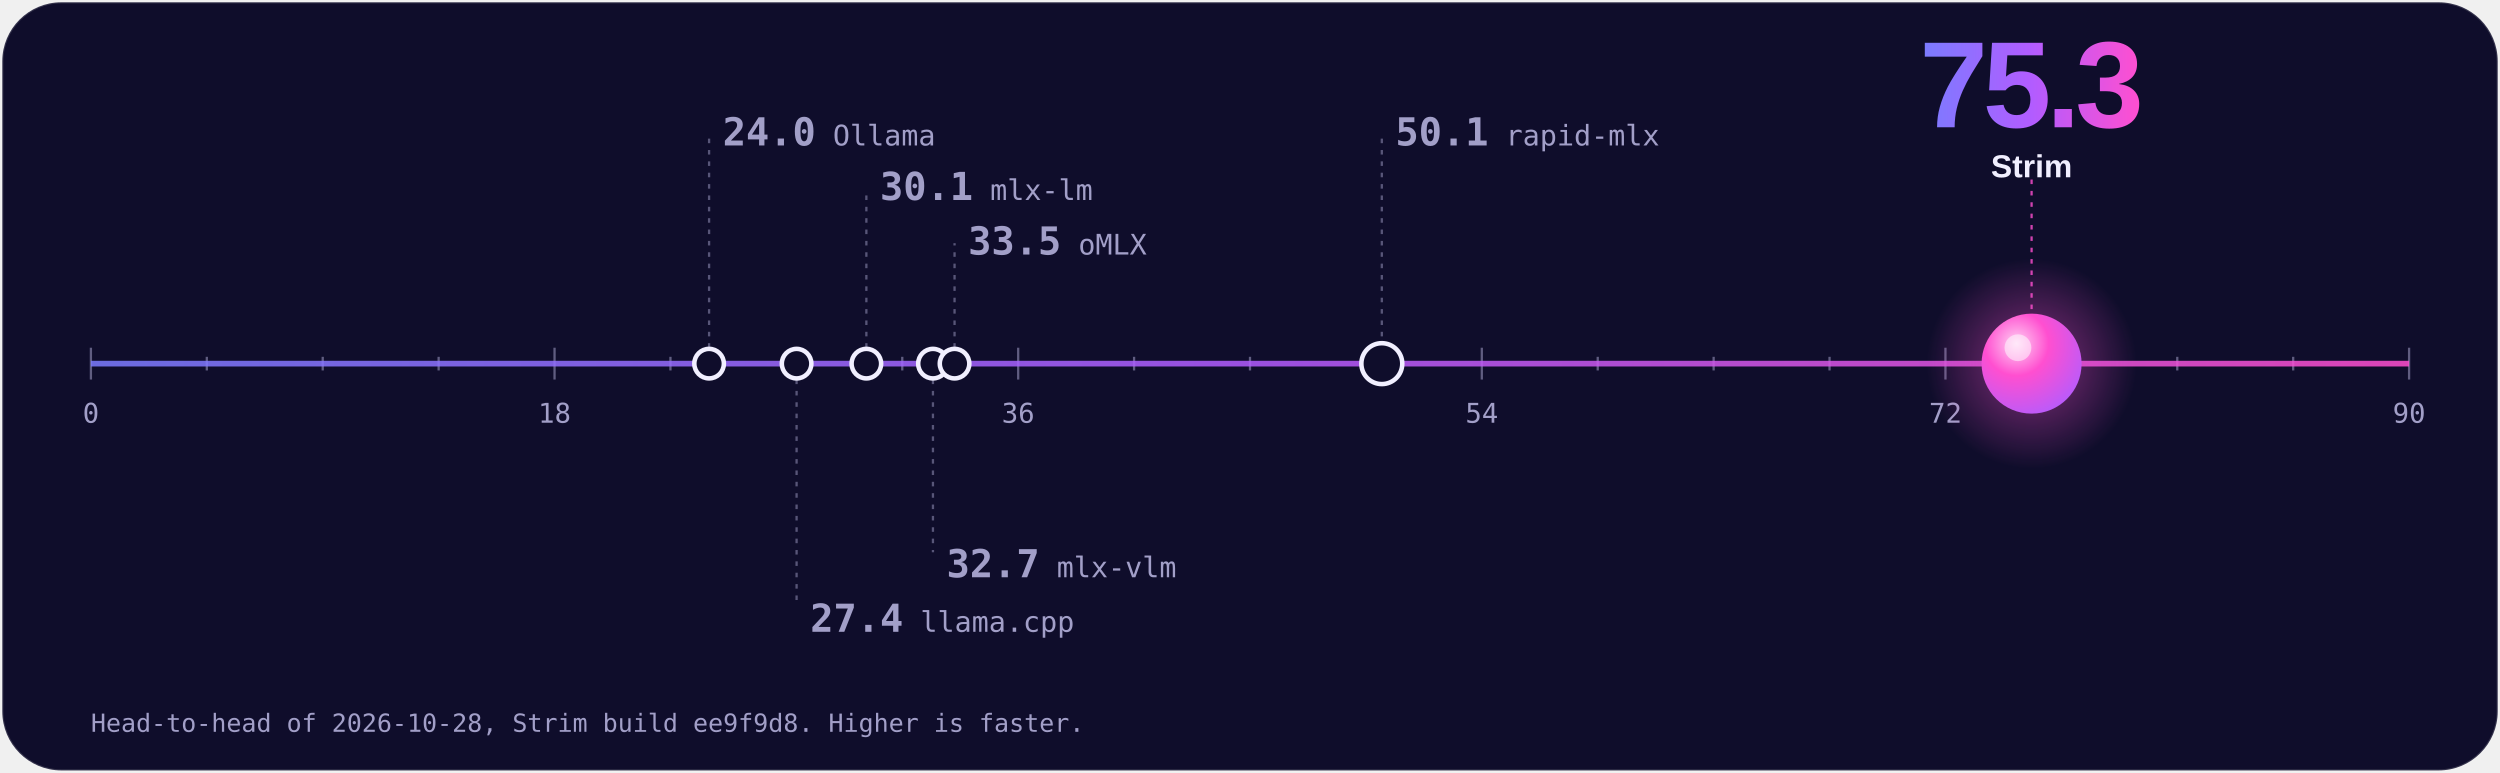
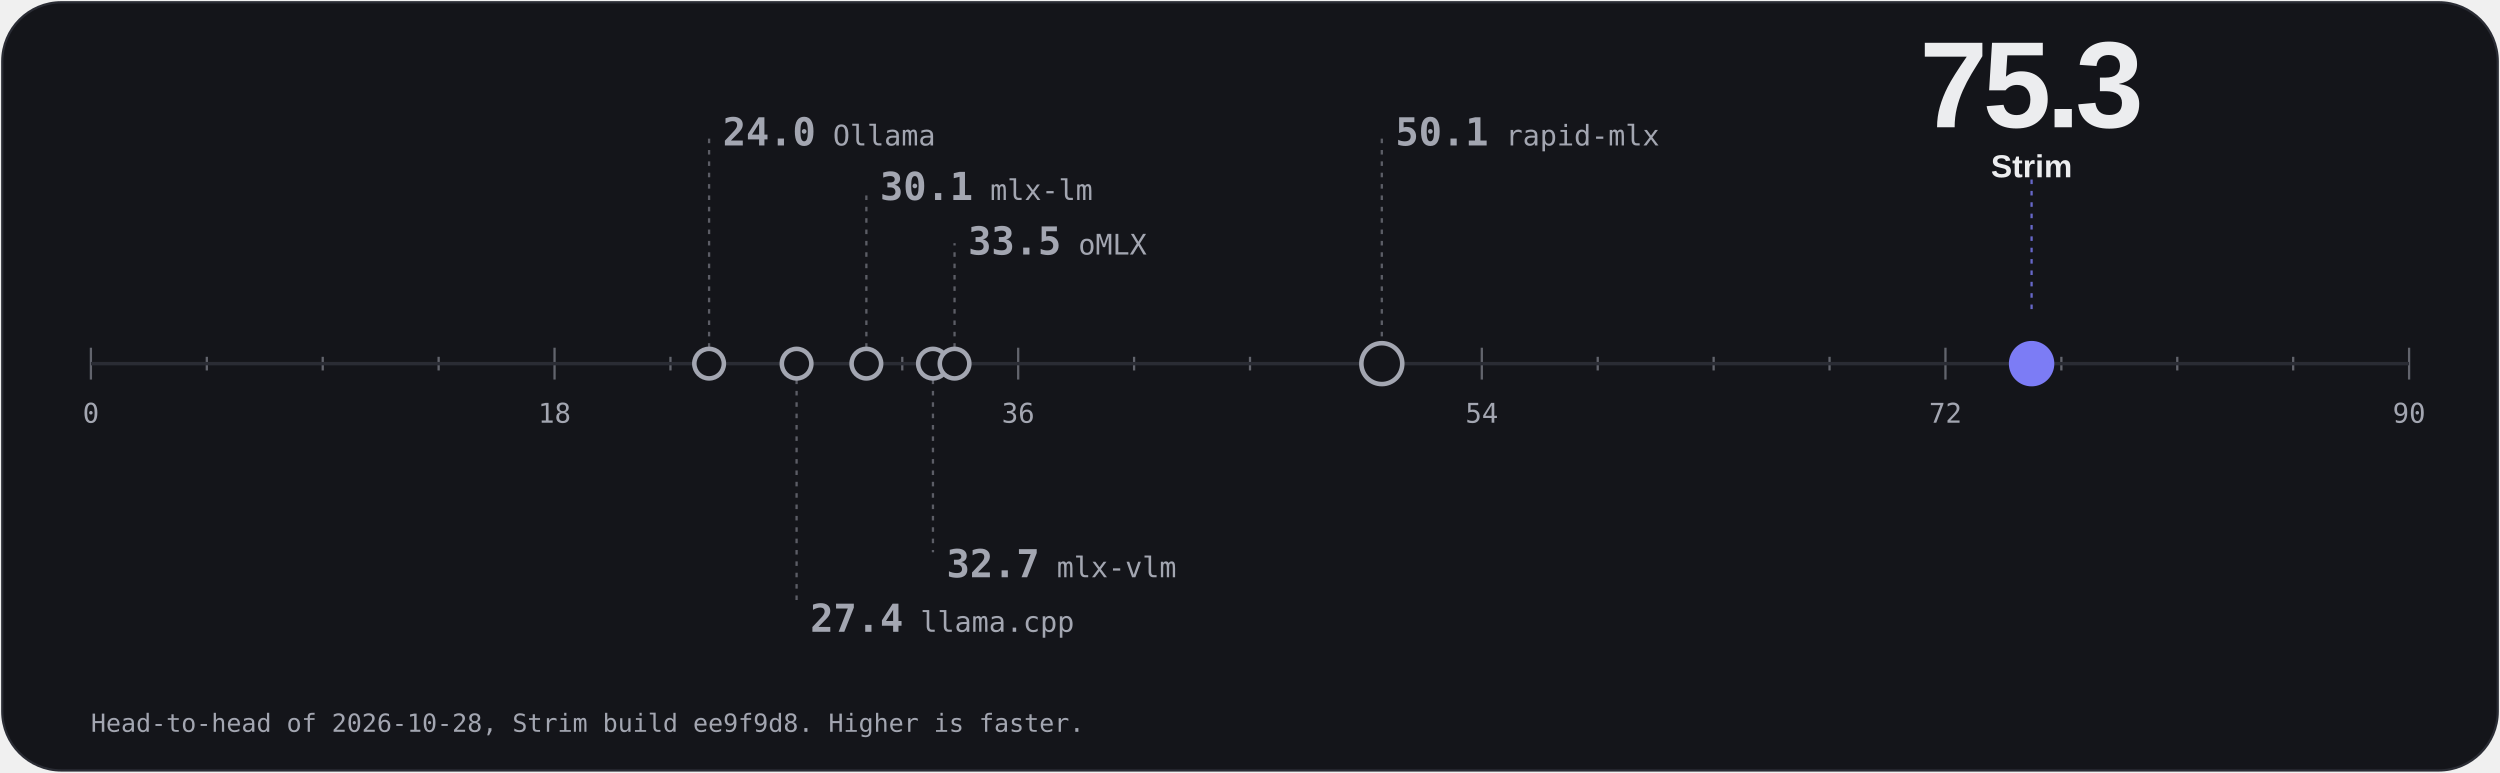
<svg xmlns="http://www.w3.org/2000/svg" class="hv nl vw" viewBox="0 40 1100 340" role="img" aria-labelledby="nls-t nls-d" width="1100" height="340">
-   <style>.hv text{font:12px -apple-system,"Helvetica Neue",Arial,system-ui,sans-serif;fill:#F1EFFF}
+   <style>.hv text{font:12px -apple-system,"Helvetica Neue",Arial,system-ui,sans-serif;fill:#ECEDEF}
.hv .mo{font-family:ui-monospace,SFMono-Regular,Menlo,Consolas,monospace}
- .hv .m{fill:#A29FC8}.hv .b{font-weight:700}.hv .s{font-size:10.5px}.hv .c{text-anchor:middle}.hv .e{text-anchor:end}
- .hv .bg{fill:#0F0D2B;stroke:rgba(255,255,255,.16)}.hv .hl{fill:#181640}.hv .g{stroke:rgba(255,255,255,.16);stroke-width:1;fill:none}.hv .d{stroke-dasharray:3 3}
- .hv .bd{fill:rgba(255,255,255,.16);opacity:.5}.hv .o{stroke:#F1EFFF;stroke-width:1.3}
- .hv .fg{fill:#F1EFFF}.hv .fs{fill:#FF4FD0}.hv .fr{fill:#7C7BFF}.hv .fv{fill:#B7B4E0}.hv .fq{fill:#FFB454}.hv .fp{fill:#5CC8FF}
- .hv .ls{stroke:#FF4FD0}.hv .lr{stroke:#7C7BFF;stroke-width:1.6}.hv .lv{stroke:#B7B4E0;stroke-width:1.6}.hv .lq{stroke:#FFB454;stroke-width:1.6}.hv .lp{stroke:#5CC8FF;stroke-width:1.6}
- .hv .pw rect{fill:#2A1B52;stroke:#D9B8FF}.hv .pl rect{fill:#1C1A3D;stroke:#A29FC8;stroke-dasharray:3 2}.hv .pt rect{fill:#1C1A3D;stroke:#A29FC8}
- .hv .pw text{fill:#D9B8FF}.hv .pl text{fill:#A29FC8}.hv .pt text{fill:#A29FC8}
+ .hv .m{fill:#A3A6B1}.hv .b{font-weight:700}.hv .s{font-size:10.5px}.hv .c{text-anchor:middle}.hv .e{text-anchor:end}
+ .hv .bg{fill:#14151A;stroke:#2A2C34}.hv .hl{fill:#1B1C22}.hv .g{stroke:#2A2C34;stroke-width:1;fill:none}.hv .d{stroke-dasharray:3 3}
+ .hv .bd{fill:#2A2C34;opacity:.5}.hv .o{stroke:#ECEDEF;stroke-width:1.3}
+ .hv .fg{fill:#ECEDEF}.hv .fs{fill:#7C7CF5}.hv .fr{fill:#686B76}.hv .fv{fill:#7A7D88}.hv .fq{fill:#9699A4}.hv .fp{fill:#B3B6BF}
+ .hv .ls{stroke:#7C7CF5}.hv .lr{stroke:#686B76;stroke-width:1.6}.hv .lv{stroke:#7A7D88;stroke-width:1.6}.hv .lq{stroke:#9699A4;stroke-width:1.6}.hv .lp{stroke:#B3B6BF;stroke-width:1.6}
+ .hv .pw rect,.hv .pl rect,.hv .pt rect{fill:#1B1C22;stroke:#2A2C34}.hv .pl rect{stroke-dasharray:3 2}
+ .hv .pw text{fill:#ECEDEF}.hv .pl text{fill:#A3A6B1}.hv .pt text{fill:#A3A6B1}
.hv .pw text,.hv .pl text,.hv .pt text{font-size:11px;font-weight:700}
.hv .hh{font-size:13px;font-weight:700}.hv .hv1{font-weight:700}
- .hv .nltk{stroke:#A29FC8;opacity:.55}.hv .nlld{stroke:#A29FC8;stroke-width:1;opacity:.5;stroke-dasharray:2 3}.hv .nlld.hot{stroke:#FF4FD0;opacity:.8}
- .hv .nldot{fill:#0F0D2B;stroke:#F1EFFF;stroke-width:2}.hv .nlspec{fill:#fff;opacity:.5}
- .hv .nlwk{stroke:#A29FC8;stroke-width:2.5;opacity:.6;stroke-linecap:round}
- .hv .nlv{font-size:17px;font-weight:600}.hv .nln{font-size:12.5px;fill:#A29FC8}.hv .nln.hot{fill:#F1EFFF;font-weight:600;font-size:14px}
+ .hv .nltk{stroke:#A3A6B1;opacity:.55}.hv .nlld{stroke:#A3A6B1;stroke-width:1;opacity:.5;stroke-dasharray:2 3}.hv .nlld.hot{stroke:#7C7CF5;opacity:.8}
+ .hv .nlaxis{stroke:#2A2C34;stroke-width:1.5}.hv .strim-dot{fill:#7C7CF5;stroke:#7C7CF5;stroke-width:2}.hv .strim-track{stroke:#7C7CF5;opacity:1}
+ .hv .nldot{fill:#14151A;stroke:#A3A6B1;stroke-width:2}.hv .nlspec{fill:#ECEDEF;opacity:.5}
+ .hv .nlwk{stroke:#A3A6B1;stroke-width:2.5;opacity:.6;stroke-linecap:round}
+ .hv .nlv{font-size:17px;font-weight:600}.hv .nln{font-size:12.5px;fill:#A3A6B1}.hv .nln.hot{fill:#ECEDEF;font-weight:600;font-size:14px}
.hv .nlv.hot{font-family:"Space Grotesk",-apple-system,"Helvetica Neue",Arial,sans-serif;font-size:54px;font-weight:700;letter-spacing:-.04em}
- .hv .tk{font-size:12px;fill:#A29FC8}
- .hv .gcard{fill:rgba(255,255,255,.1);stroke:rgba(255,255,255,.16)}.hv .gcard.loss{stroke-dasharray:5 4}
- .hv .gb{fill:none;stroke:rgba(255,255,255,.16);stroke-width:5;stroke-linecap:round}.hv .gv{fill:none;stroke-width:5;stroke-linecap:round}.hv .gv.lose{stroke:#A29FC8}
- .hv .g1{stroke:#F1EFFF;stroke-width:1.5;opacity:.6}.hv .gd{fill:#F1EFFF}.hv .gd.lose{fill:#A29FC8}
- .hv .gnum{font-size:30px;font-weight:700;letter-spacing:-.04em}.hv .gnum.lose{fill:#A29FC8}
- .hv .chipr{fill:none;stroke:#A29FC8}</style>
+ .hv .tk{font-size:12px;fill:#A3A6B1}
+ .hv .gcard{fill:#14151A;stroke:#2A2C34}.hv .gcard.loss{stroke-dasharray:5 4}
+ .hv .gb{fill:none;stroke:#2A2C34;stroke-width:5;stroke-linecap:round}.hv .gv{fill:none;stroke-width:5;stroke-linecap:round}.hv .gv.lose{stroke:#A3A6B1}
+ .hv .g1{stroke:#ECEDEF;stroke-width:1.5;opacity:.6}.hv .gd{fill:#ECEDEF}.hv .gd.lose{fill:#A3A6B1}
+ .hv .gnum{font-size:30px;font-weight:700;letter-spacing:-.04em}.hv .gnum.lose{fill:#A3A6B1}
+ .hv .chipr{fill:none;stroke:#A3A6B1}</style>
  <rect class="bg" x="1" y="41" width="1098" height="338" rx="26" />
-   <defs>
-     <radialGradient id="nlso" cx=".35" cy=".3" r=".8">
-       <stop offset="0" stop-color="#FFD1F3" />
-       <stop offset=".4" stop-color="#FF4FD0" />
-       <stop offset="1" stop-color="#B25CFF" />
-     </radialGradient>
-     <radialGradient id="nlsh">
-       <stop offset="0" stop-color="#FF4FD0" stop-opacity=".5" />
-       <stop offset="1" stop-color="#FF4FD0" stop-opacity="0" />
-     </radialGradient>
-     <linearGradient id="nlst" x1="0" y1="0" x2="1" y2="0">
-       <stop offset="0" stop-color="#7C7BFF" />
-       <stop offset=".5" stop-color="#B25CFF" />
-       <stop offset="1" stop-color="#FF4FD0" />
-     </linearGradient>
-     <linearGradient id="nlsx" gradientUnits="userSpaceOnUse" x1="40" y1="0" x2="1060" y2="0">
-       <stop offset="0" stop-color="#7C7BFF" />
-       <stop offset=".5" stop-color="#B25CFF" />
-       <stop offset="1" stop-color="#FF4FD0" />
-     </linearGradient>
-   </defs>
  <line x1="40" x2="40" y1="193" y2="207" class="nltk" />
  <text x="40" y="226" text-anchor="middle" class="tk mo">0</text>
  <line x1="91" x2="91" y1="197" y2="203" class="nltk" />
  <line x1="142" x2="142" y1="197" y2="203" class="nltk" />
  <line x1="193" x2="193" y1="197" y2="203" class="nltk" />
  <line x1="244" x2="244" y1="193" y2="207" class="nltk" />
  <text x="244" y="226" text-anchor="middle" class="tk mo">18</text>
  <line x1="295" x2="295" y1="197" y2="203" class="nltk" />
  <line x1="346" x2="346" y1="197" y2="203" class="nltk" />
  <line x1="397" x2="397" y1="197" y2="203" class="nltk" />
  <line x1="448" x2="448" y1="193" y2="207" class="nltk" />
  <text x="448" y="226" text-anchor="middle" class="tk mo">36</text>
  <line x1="499" x2="499" y1="197" y2="203" class="nltk" />
  <line x1="550" x2="550" y1="197" y2="203" class="nltk" />
  <line x1="601" x2="601" y1="197" y2="203" class="nltk" />
  <line x1="652" x2="652" y1="193" y2="207" class="nltk" />
  <text x="652" y="226" text-anchor="middle" class="tk mo">54</text>
  <line x1="703" x2="703" y1="197" y2="203" class="nltk" />
  <line x1="754" x2="754" y1="197" y2="203" class="nltk" />
  <line x1="805" x2="805" y1="197" y2="203" class="nltk" />
  <line x1="856" x2="856" y1="193" y2="207" class="nltk" />
  <text x="856" y="226" text-anchor="middle" class="tk mo">72</text>
  <line x1="907" x2="907" y1="197" y2="203" class="nltk" />
  <line x1="958" x2="958" y1="197" y2="203" class="nltk" />
  <line x1="1009" x2="1009" y1="197" y2="203" class="nltk" />
  <line x1="1060" x2="1060" y1="193" y2="207" class="nltk" />
  <text x="1060" y="226" text-anchor="middle" class="tk mo">90</text>
-   <line x1="40" x2="1060" y1="200" y2="200" stroke="url(#nlsx)" stroke-width="2.5" opacity=".85" />
+   <line x1="40" x2="1060" y1="200" y2="200" class="nlaxis" />
  <line x1="893.9" x2="893.9" y1="176" y2="118" class="nlld hot" />
-   <circle cx="893.9" cy="200" r="46.2" fill="url(#nlsh)" />
-   <circle cx="893.9" cy="200" r="22" fill="url(#nlso)" />
-   <circle cx="887.9" cy="193" r="5.9" class="nlspec" />
-   <text x="893.9" y="96" text-anchor="middle" class="nlv hot" style="fill:url(#nlst)">75.3</text>
+   <circle cx="893.9" cy="200" r="9" class="strim-dot" />
+   <text x="893.9" y="96" text-anchor="middle" class="nlv hot">75.3</text>
  <text x="893.9" y="118" text-anchor="middle" class="nln hot">Strim</text>
  <line x1="312" x2="312" y1="193" y2="99" class="nlld earlier-run" />
  <circle cx="312" cy="200" r="6.5" class="nldot earlier-run" />
  <text x="318" y="104" text-anchor="start" class="nln mo">
    <tspan class="nlv">24.0</tspan> Ollama</text>
  <line x1="350.5" x2="350.5" y1="207" y2="307" class="nlld earlier-run" />
  <circle cx="350.5" cy="200" r="6.5" class="nldot earlier-run" />
  <text x="356.5" y="318" text-anchor="start" class="nln mo">
    <tspan class="nlv">27.4</tspan> llama.cpp</text>
  <line x1="381.2" x2="381.2" y1="193" y2="123" class="nlld" />
  <circle cx="381.2" cy="200" r="6.5" class="nldot" />
  <text x="387.2" y="128" text-anchor="start" class="nln mo">
    <tspan class="nlv">30.1</tspan> mlx-lm</text>
  <line x1="410.5" x2="410.5" y1="207" y2="283" class="nlld" />
  <circle cx="410.5" cy="200" r="6.5" class="nldot" />
  <text x="416.5" y="294" text-anchor="start" class="nln mo">
    <tspan class="nlv">32.7</tspan> mlx-vlm</text>
  <line x1="420" x2="420" y1="193" y2="147" class="nlld" />
  <circle cx="420" cy="200" r="6.5" class="nldot" />
  <text x="426" y="152" text-anchor="start" class="nln mo">
    <tspan class="nlv">33.5</tspan> oMLX</text>
  <line x1="608" x2="608" y1="193" y2="99" class="nlld" />
  <circle cx="608" cy="200" r="9" class="nldot" />
  <text x="614" y="104" text-anchor="start" class="nln mo">
    <tspan class="nlv">50.1</tspan> rapid-mlx</text>
  <text x="40" y="362" class="tk mo" style="font-size:11px">Head-to-head of 2026-10-28, Strim build ee9f9d8. Higher is faster.</text>
</svg>
